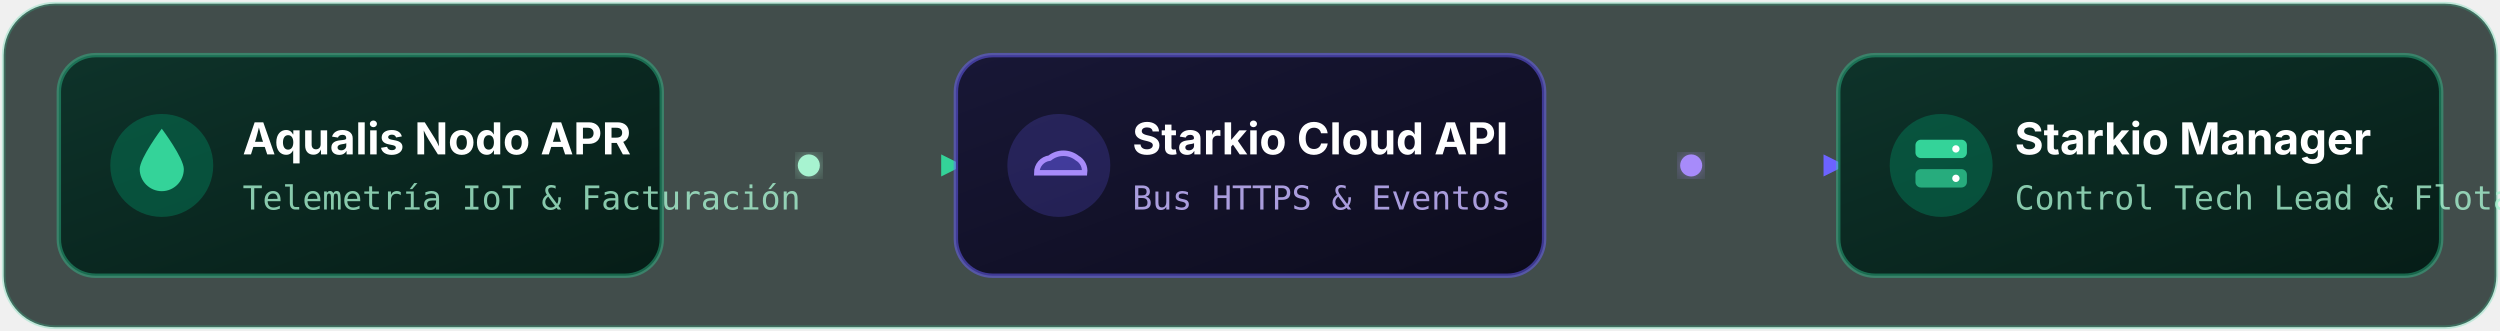
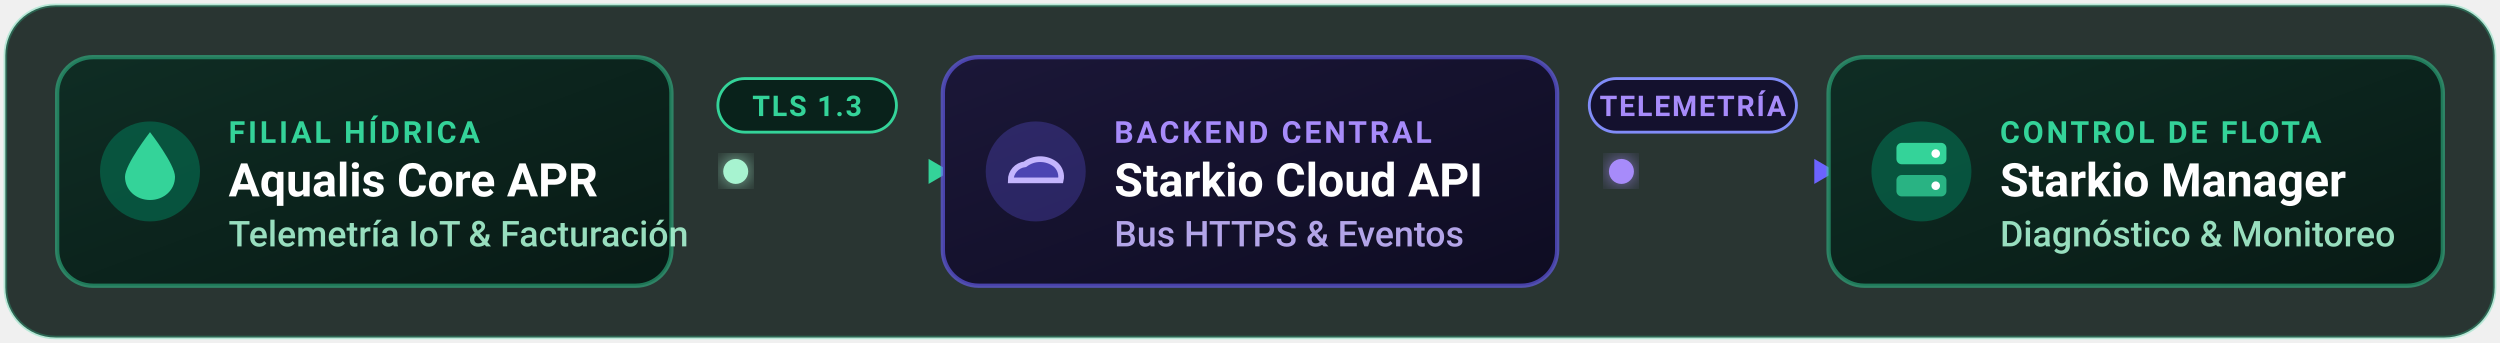
- <svg xmlns="http://www.w3.org/2000/svg" width="100%" height="90" viewBox="0 0 680 90" fill="none">
+ <svg xmlns="http://www.w3.org/2000/svg" width="100%" height="96" viewBox="0 0 700 96" fill="none">
  <defs>
    <linearGradient id="aqConnGrad" x1="0%" y1="0%" x2="100%" y2="0%">
      <stop offset="0%" stop-color="#059669" />
      <stop offset="50%" stop-color="#34D399" />
      <stop offset="100%" stop-color="#6C63FF" />
    </linearGradient>
    <linearGradient id="aqBoxGrad1" x1="0%" y1="0%" x2="100%" y2="100%">
-       <stop offset="0%" stop-color="#0E332A" />
-       <stop offset="100%" stop-color="#061D17" />
+       <stop offset="0%" stop-color="#0F2D24" />
+       <stop offset="100%" stop-color="#081A15" />
    </linearGradient>
    <linearGradient id="aqBoxGrad2" x1="0%" y1="0%" x2="100%" y2="100%">
-       <stop offset="0%" stop-color="#181736" />
-       <stop offset="100%" stop-color="#0D0C1D" />
+       <stop offset="0%" stop-color="#1B1738" />
+       <stop offset="100%" stop-color="#0E0C22" />
    </linearGradient>
-     <filter id="aqGlow" x="-10%" y="-10%" width="120%" height="120%">
+     <filter id="aqGlow" x="-20%" y="-20%" width="140%" height="140%">
      <feGaussianBlur stdDeviation="3" result="blur" />
      <feComposite in="SourceGraphic" in2="blur" operator="over" />
    </filter>
  </defs>
-   <rect x="1" y="1" width="678" height="88" rx="14" fill="#071714" fill-opacity="0.75" stroke="#34D399" stroke-width="1" stroke-opacity="0.25" />
-   <path d="M 180 45 L 260 45" stroke="url(#aqConnGrad)" stroke-width="2" stroke-dasharray="4 4" />
-   <path d="M 420 45 L 500 45" stroke="url(#aqConnGrad)" stroke-width="2" stroke-dasharray="4 4" />
-   <polygon points="256,42 262,45 256,48" fill="#34D399" />
-   <polygon points="496,42 502,45 496,48" fill="#6C63FF" />
-   <circle cx="220" cy="45" r="3" fill="#A7F3D0" filter="url(#aqGlow)" />
-   <circle cx="460" cy="45" r="3" fill="#A78BFA" filter="url(#aqGlow)" />
-   <g transform="translate(16, 15)">
-     <rect width="164" height="60" rx="10" fill="url(#aqBoxGrad1)" stroke="#34D399" stroke-width="1.2" stroke-opacity="0.4" />
-     <circle cx="28" cy="30" r="14" fill="#047857" fill-opacity="0.5" />
-     <path d="M 28 20 C 28 20 22 28 22 31 C 22 34.3 24.7 37 28 37 C 31.3 37 34 34.3 34 31 C 34 28 28 20 28 20 Z" fill="#34D399" />
-     <text x="50" y="27" fill="#FFFFFF" font-family="Inter, sans-serif" font-weight="700" font-size="12">Aqualis Nodo APR</text>
-     <text x="50" y="42" fill="#A7F3D0" font-family="JetBrains Mono, monospace" font-size="9" opacity="0.8">Telemetría IoT &amp; Facturación</text>
+   <rect x="1.5" y="1.5" width="697" height="93" rx="14" fill="#061411" fill-opacity="0.85" stroke="#34D399" stroke-width="1" stroke-opacity="0.3" />
+   <path d="M 188 48 L 264 48" stroke="url(#aqConnGrad)" stroke-width="2.5" stroke-dasharray="4 3" />
+   <path d="M 436 48 L 512 48" stroke="url(#aqConnGrad)" stroke-width="2.5" stroke-dasharray="4 3" />
+   <polygon points="260,44.5 266,48 260,51.5" fill="#34D399" />
+   <polygon points="508,44.5 514,48 508,51.5" fill="#6C63FF" />
+   <circle cx="206" cy="48" r="3.5" fill="#A7F3D0" filter="url(#aqGlow)" />
+   <circle cx="454" cy="48" r="3.5" fill="#A78BFA" filter="url(#aqGlow)" />
+   <rect x="201" y="22" width="50" height="15" rx="7.5" fill="#09221B" stroke="#34D399" stroke-width="0.8" />
+   <text x="226" y="32.5" text-anchor="middle" fill="#34D399" font-family="system-ui, -apple-system, 'Segoe UI', Roboto, sans-serif" font-size="8" font-weight="700" letter-spacing="0.5">TLS 1.3</text>
+   <rect x="445" y="22" width="58" height="15" rx="7.5" fill="#14112E" stroke="#818CF8" stroke-width="0.8" />
+   <text x="474" y="32.5" text-anchor="middle" fill="#A78BFA" font-family="system-ui, -apple-system, 'Segoe UI', Roboto, sans-serif" font-size="8" font-weight="700" letter-spacing="0.5">TELEMETRÍA</text>
+   <g transform="translate(16, 16)">
+     <rect width="172" height="64" rx="10" fill="url(#aqBoxGrad1)" stroke="#34D399" stroke-width="1.2" stroke-opacity="0.5" />
+     <circle cx="26" cy="32" r="14" fill="#047857" fill-opacity="0.55" />
+     <path d="M 26 21 C 26 21 19 30 19 33.5 C 19 37.2 22.1 40 26 40 C 29.9 40 33 37.2 33 33.5 C 33 30 26 21 26 21 Z" fill="#34D399" />
+     <text x="48" y="24" fill="#34D399" font-family="system-ui, -apple-system, 'Segoe UI', Roboto, sans-serif" font-size="8.5" font-weight="700" letter-spacing="0.8">FILIAL HÍDRICA</text>
+     <text x="48" y="39" fill="#FFFFFF" font-family="system-ui, -apple-system, 'Segoe UI', Roboto, sans-serif" font-size="13" font-weight="700">Aqualis Core APR</text>
+     <text x="48" y="53" fill="#A7F3D0" font-family="system-ui, -apple-system, 'Segoe UI', Roboto, sans-serif" font-size="10" font-weight="500" opacity="0.9">Telemetría IoT &amp; Facturación</text>
  </g>
-   <g transform="translate(260, 15)">
-     <rect width="160" height="60" rx="10" fill="url(#aqBoxGrad2)" stroke="#6C63FF" stroke-width="1.2" stroke-opacity="0.5" />
-     <circle cx="28" cy="30" r="14" fill="#6C63FF" fill-opacity="0.2" />
-     <path d="M 22 32 A 4 4 0 0 1 25.5 28 A 6 6 0 0 1 33 28 A 4 4 0 0 1 35 32 H 22 Z" stroke="#A78BFA" stroke-width="1.5" fill="#6C63FF" fill-opacity="0.4" />
-     <text x="48" y="27" fill="#FFFFFF" font-family="Inter, sans-serif" font-weight="700" font-size="12">Starkio Cloud API</text>
-     <text x="48" y="42" fill="#C4B5FD" font-family="JetBrains Mono, monospace" font-size="9" opacity="0.85">Bus HTTPS &amp; Eventos</text>
+   <g transform="translate(264, 16)">
+     <rect width="172" height="64" rx="10" fill="url(#aqBoxGrad2)" stroke="#6C63FF" stroke-width="1.2" stroke-opacity="0.6" />
+     <circle cx="26" cy="32" r="14" fill="#6C63FF" fill-opacity="0.25" />
+     <path d="M 19 34.5 A 4.5 4.5 0 0 1 23 30 A 7 7 0 0 1 31.5 30 A 4.5 4.5 0 0 1 33 34.5 H 19 Z" stroke="#C4B5FD" stroke-width="1.6" fill="#6C63FF" fill-opacity="0.5" />
+     <text x="48" y="24" fill="#A78BFA" font-family="system-ui, -apple-system, 'Segoe UI', Roboto, sans-serif" font-size="8.5" font-weight="700" letter-spacing="0.8">BACKEND CENTRAL</text>
+     <text x="48" y="39" fill="#FFFFFF" font-family="system-ui, -apple-system, 'Segoe UI', Roboto, sans-serif" font-size="13" font-weight="700">Starkio Cloud API</text>
+     <text x="48" y="53" fill="#C4B5FD" font-family="system-ui, -apple-system, 'Segoe UI', Roboto, sans-serif" font-size="10" font-weight="500" opacity="0.9">Bus HTTPS &amp; Eventos</text>
  </g>
-   <g transform="translate(500, 15)">
-     <rect width="164" height="60" rx="10" fill="url(#aqBoxGrad1)" stroke="#34D399" stroke-width="1.2" stroke-opacity="0.4" />
-     <circle cx="28" cy="30" r="14" fill="#047857" fill-opacity="0.5" />
-     <rect x="21" y="23" width="14" height="5" rx="1.5" fill="#34D399" />
-     <rect x="21" y="31" width="14" height="5" rx="1.5" fill="#34D399" opacity="0.7" />
-     <circle cx="32" cy="25.5" r="1" fill="#FFFFFF" />
-     <circle cx="32" cy="33.5" r="1" fill="#FFFFFF" />
-     <text x="48" y="27" fill="#FFFFFF" font-family="Inter, sans-serif" font-weight="700" font-size="12">Starkio Manager</text>
-     <text x="48" y="42" fill="#A7F3D0" font-family="JetBrains Mono, monospace" font-size="9" opacity="0.8">Control Tech Lead &amp; Flota</text>
+   <g transform="translate(512, 16)">
+     <rect width="172" height="64" rx="10" fill="url(#aqBoxGrad1)" stroke="#34D399" stroke-width="1.2" stroke-opacity="0.5" />
+     <circle cx="26" cy="32" r="14" fill="#047857" fill-opacity="0.55" />
+     <rect x="19" y="24" width="14" height="6" rx="1.5" fill="#34D399" />
+     <rect x="19" y="33" width="14" height="6" rx="1.5" fill="#34D399" opacity="0.75" />
+     <circle cx="30" cy="27" r="1.2" fill="#FFFFFF" />
+     <circle cx="30" cy="36" r="1.2" fill="#FFFFFF" />
+     <text x="48" y="24" fill="#34D399" font-family="system-ui, -apple-system, 'Segoe UI', Roboto, sans-serif" font-size="8.5" font-weight="700" letter-spacing="0.8">CONTROL DE FLOTA</text>
+     <text x="48" y="39" fill="#FFFFFF" font-family="system-ui, -apple-system, 'Segoe UI', Roboto, sans-serif" font-size="13" font-weight="700">Starkio Manager</text>
+     <text x="48" y="53" fill="#A7F3D0" font-family="system-ui, -apple-system, 'Segoe UI', Roboto, sans-serif" font-size="10" font-weight="500" opacity="0.9">Diagnóstico &amp; Monitoreo</text>
  </g>
</svg>
